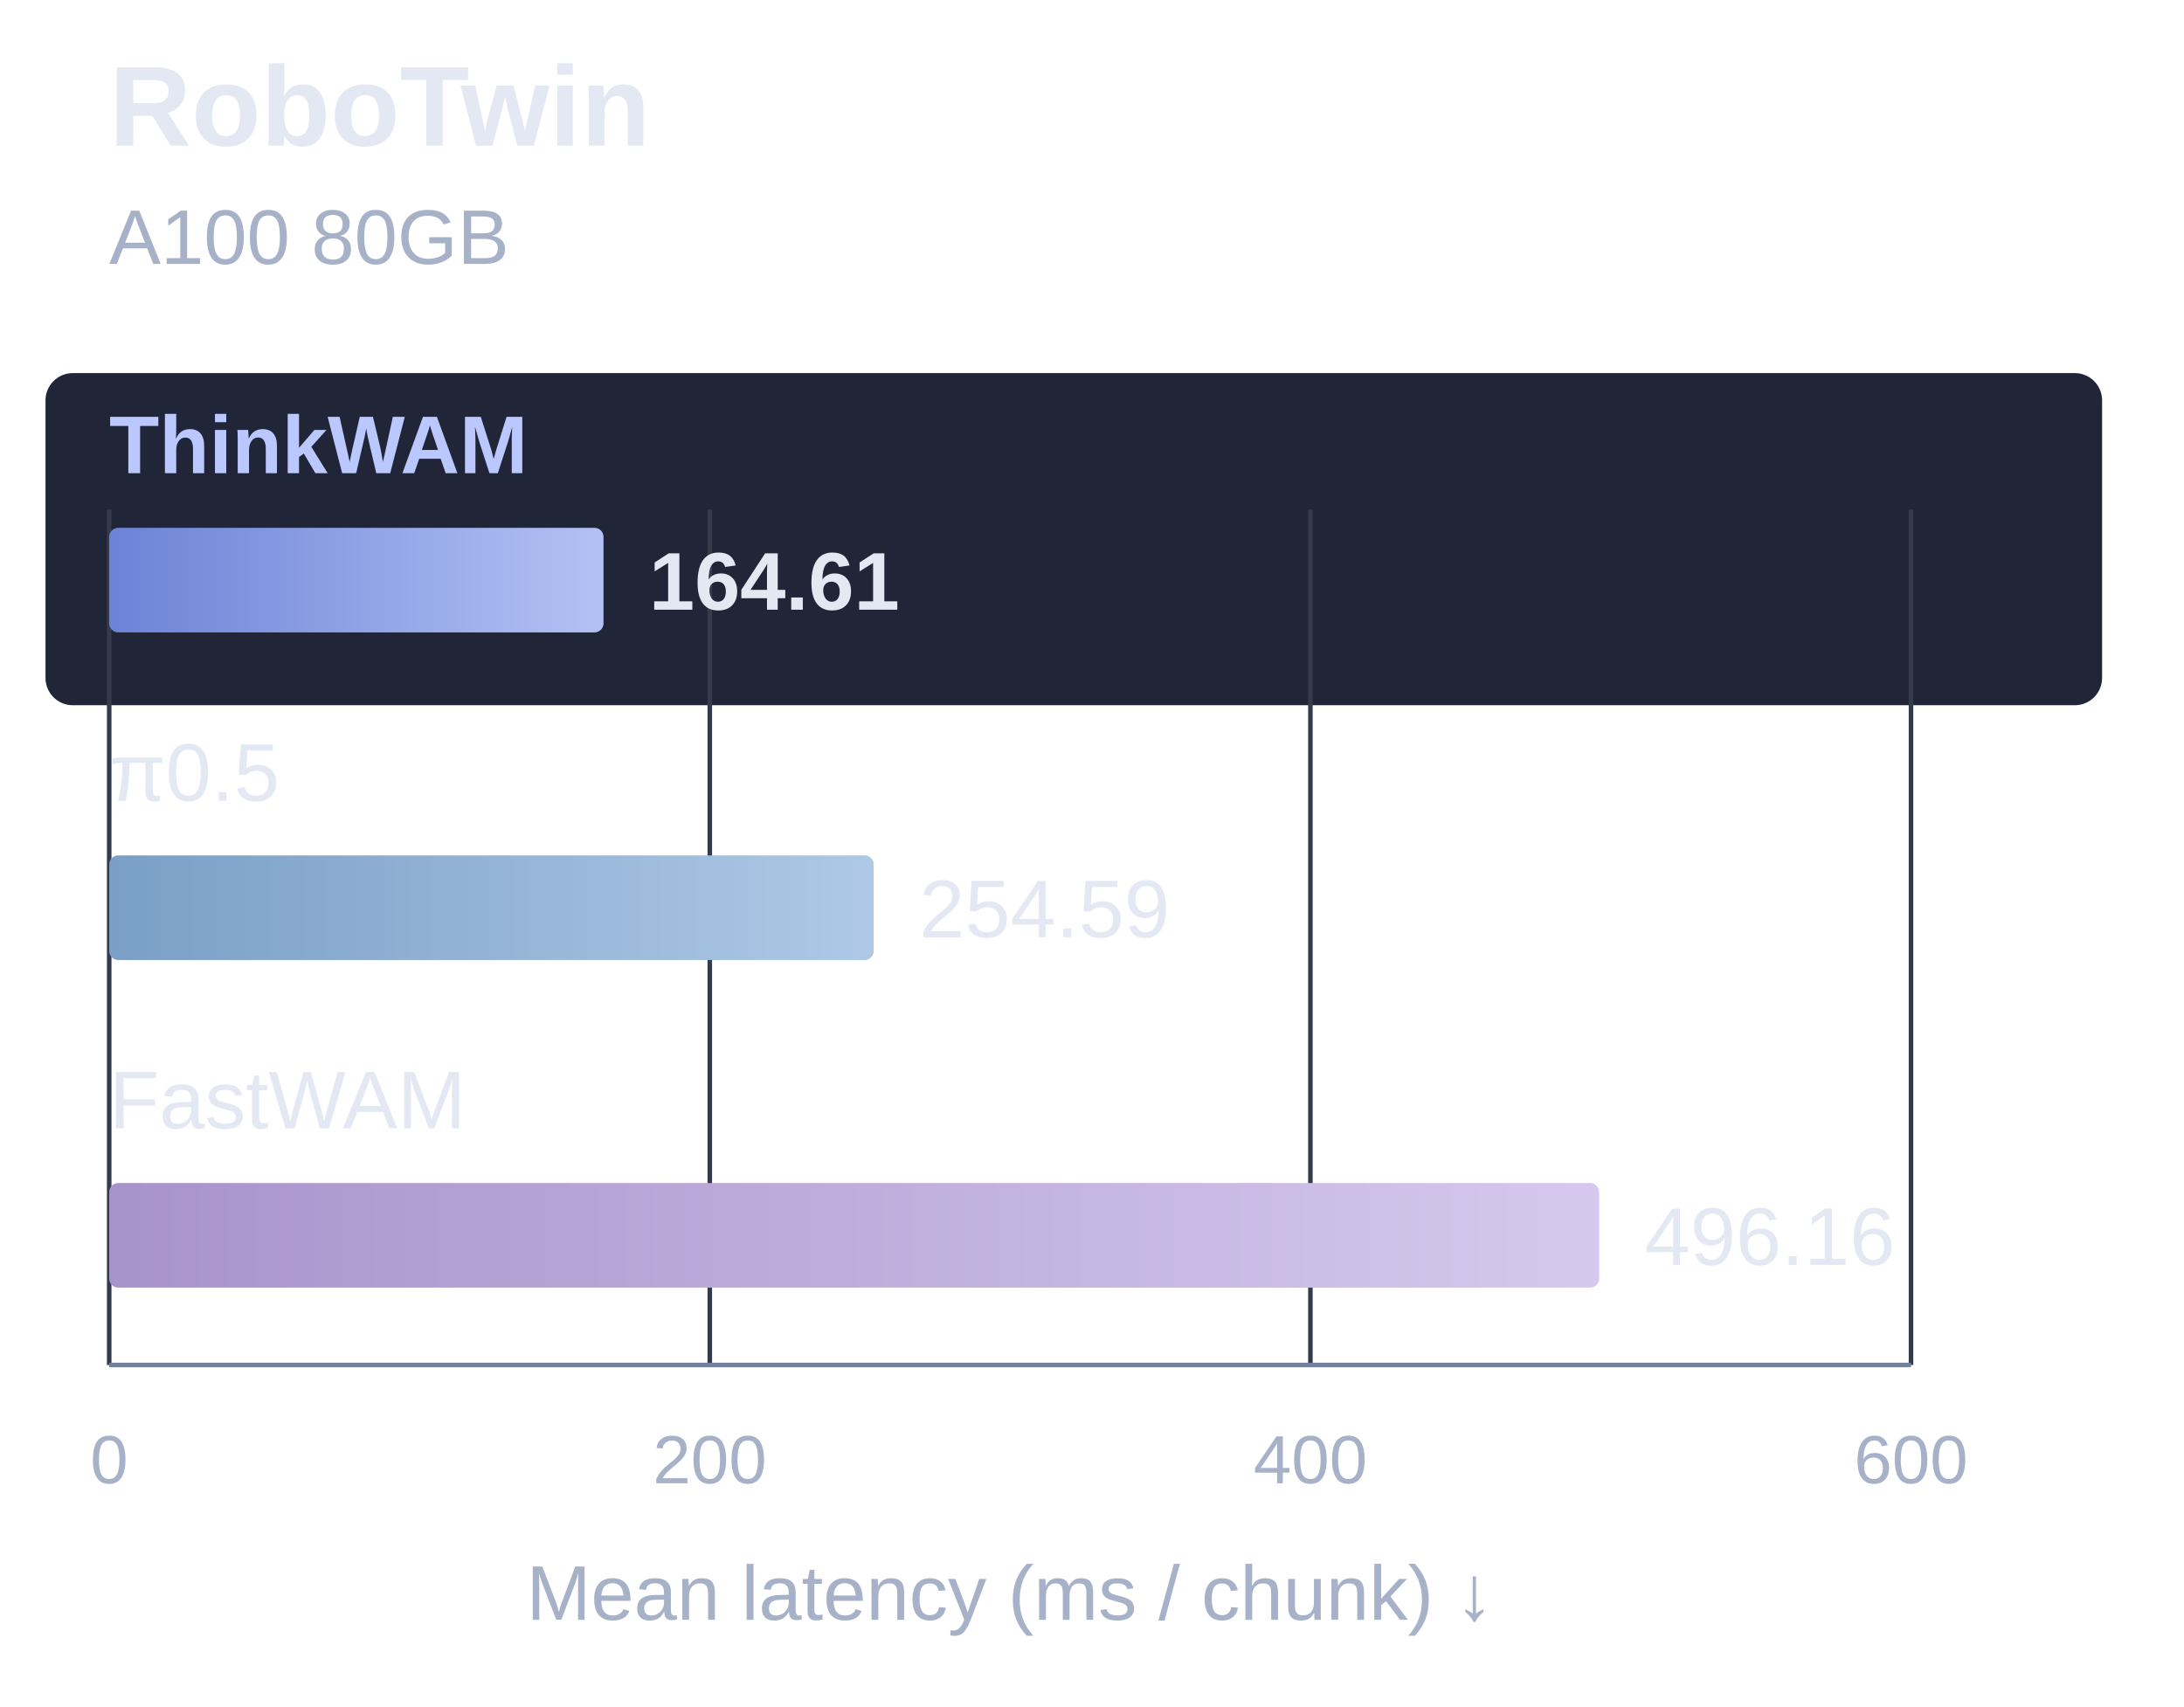
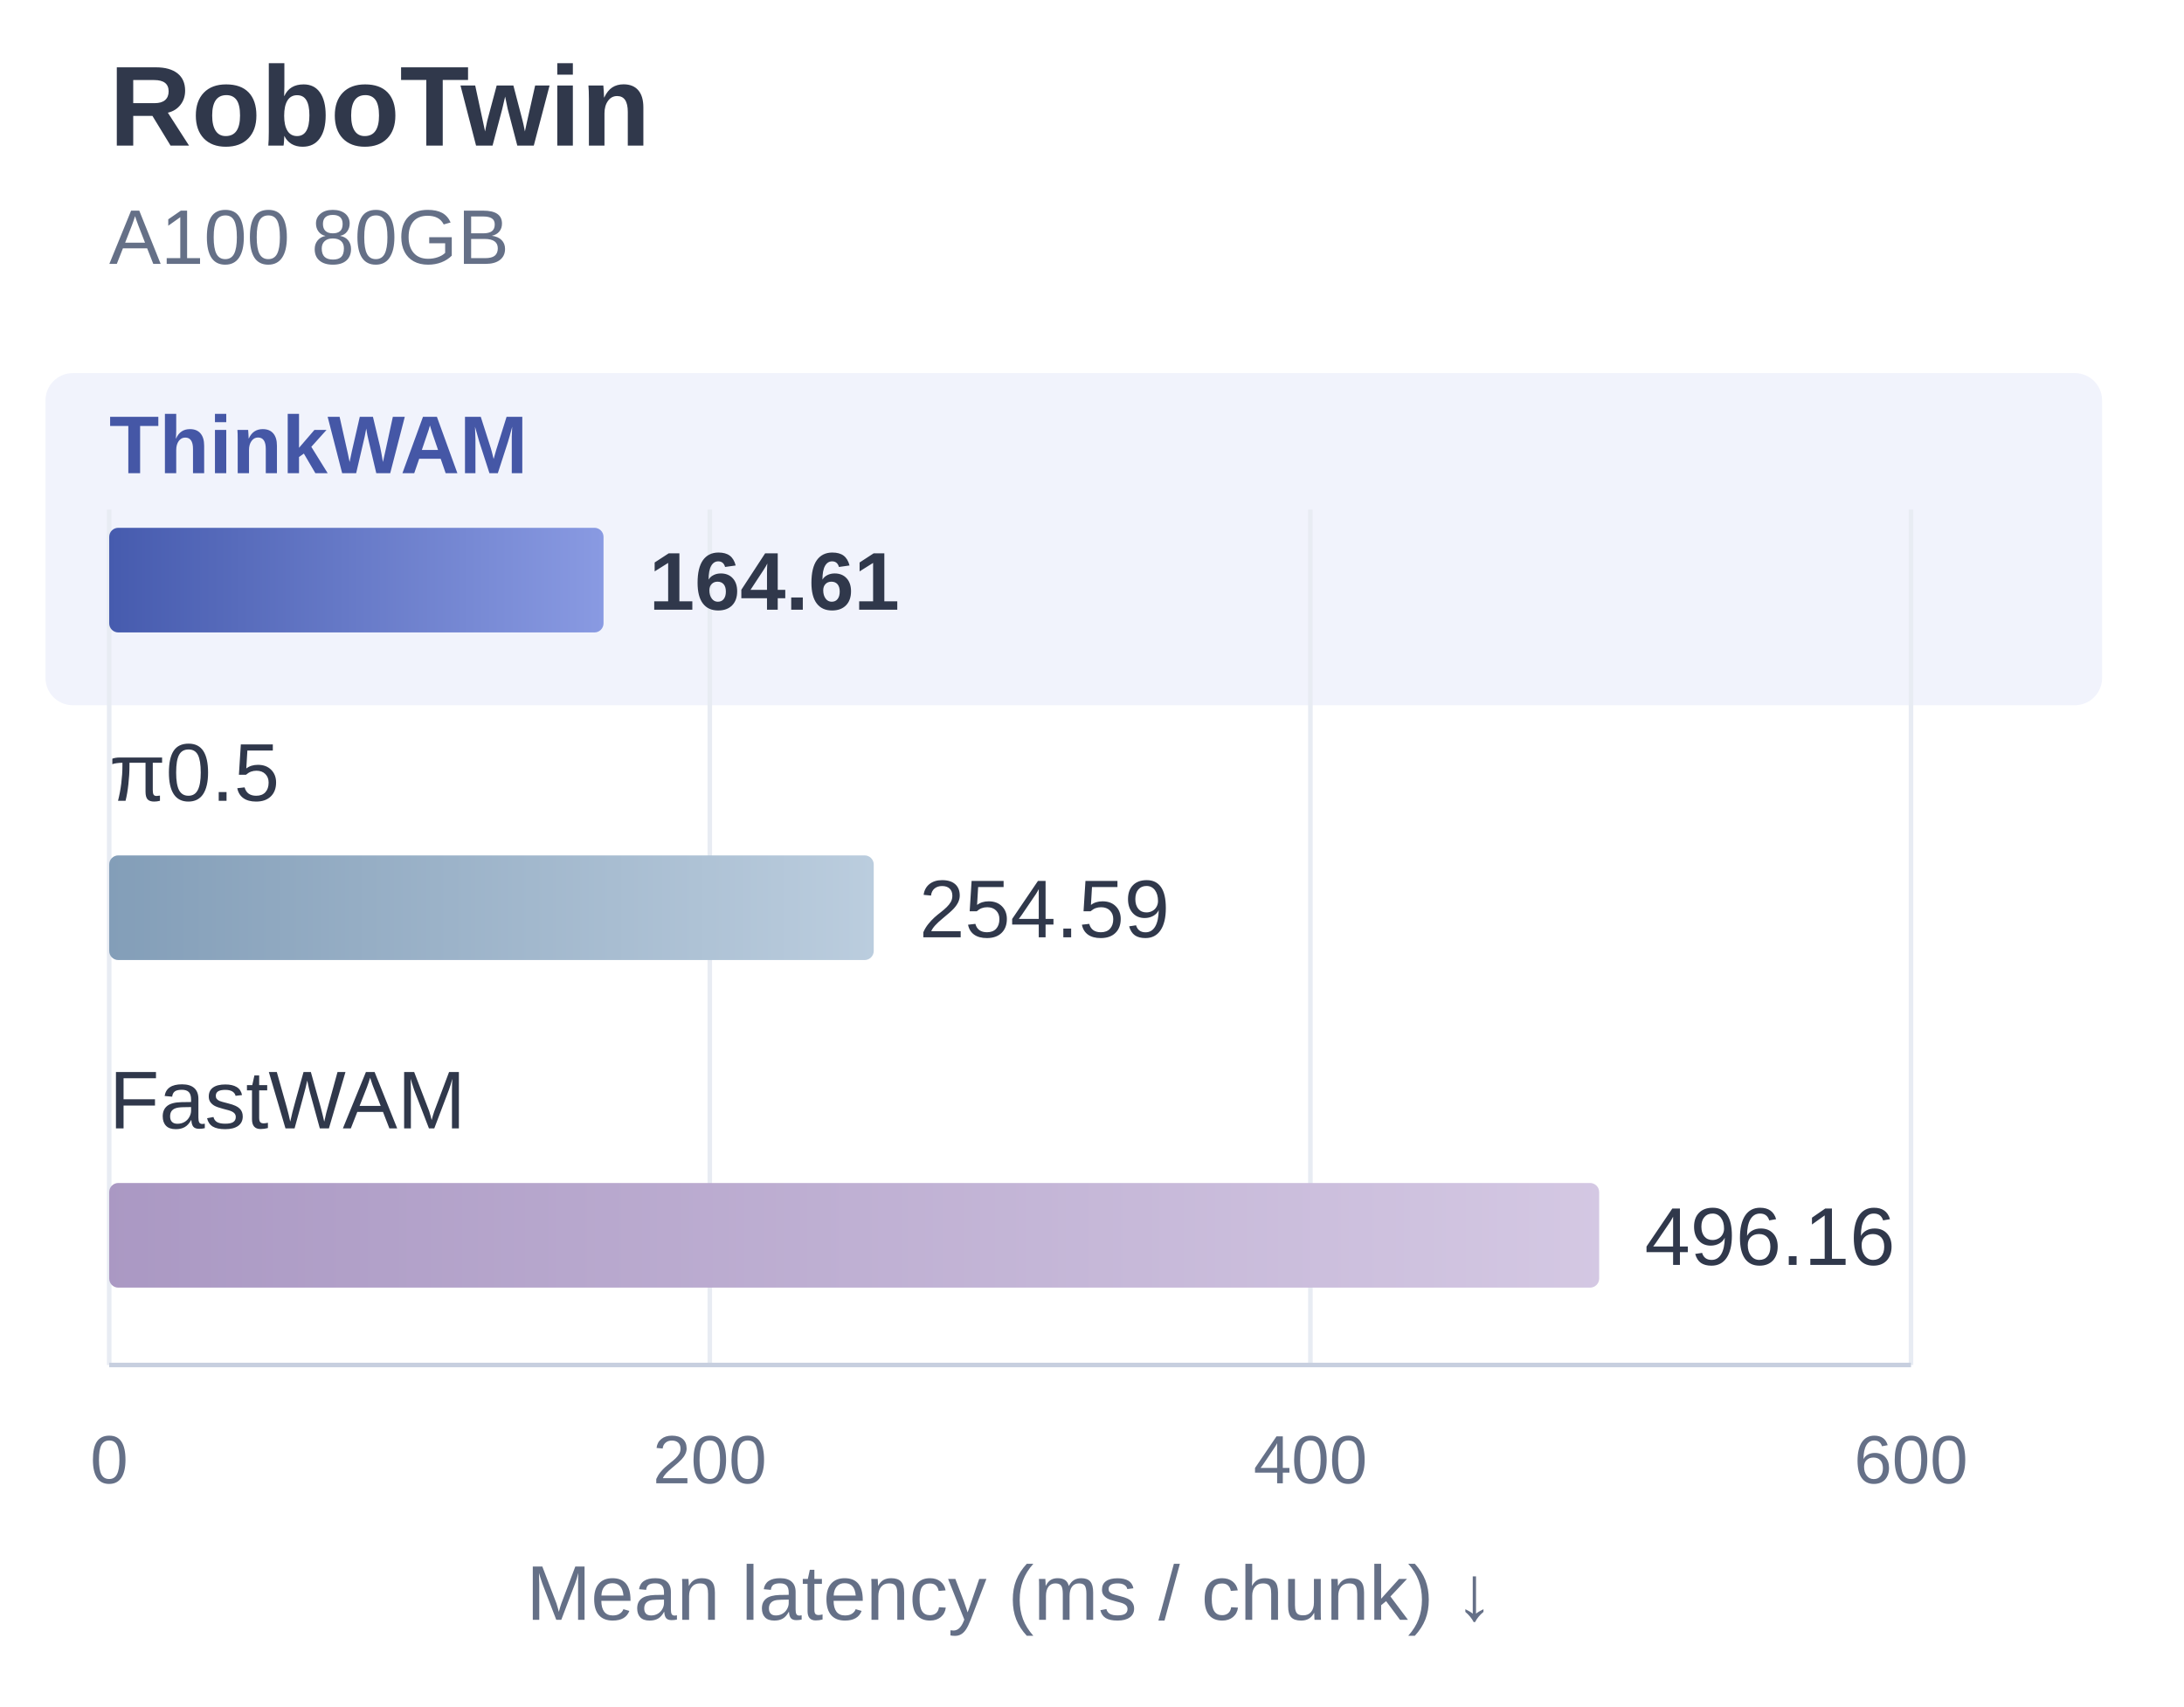
<svg xmlns="http://www.w3.org/2000/svg" width="480" height="375" viewBox="0 0 480 375" role="img" aria-labelledby="chart-title chart-desc">
  <defs>
    <linearGradient id="bar-ours" x1="0" y1="0" x2="1" y2="0">
-       <stop offset="0" stop-color="#6C83D6" />
-       <stop offset="1" stop-color="#B3C1F4" />
+       <stop offset="0" stop-color="#465BAE" />
+       <stop offset="1" stop-color="#899AE2" />
    </linearGradient>
    <linearGradient id="bar-pi" x1="0" y1="0" x2="1" y2="0">
-       <stop offset="0" stop-color="#7A9FC6" />
-       <stop offset="1" stop-color="#AEC8E6" />
+       <stop offset="0" stop-color="#839EB8" />
+       <stop offset="1" stop-color="#BBCDDE" />
    </linearGradient>
    <linearGradient id="bar-fast" x1="0" y1="0" x2="1" y2="0">
-       <stop offset="0" stop-color="#A793CB" />
-       <stop offset="1" stop-color="#D6C8EE" />
+       <stop offset="0" stop-color="#AA98C3" />
+       <stop offset="1" stop-color="#D4C8E3" />
    </linearGradient>
  </defs>
  <style>text{font-family:Arial,Helvetica,sans-serif;font-variant-numeric:tabular-nums}</style>
  <rect width="480" height="375" fill="none" />
-   <text x="24" y="32" font-size="25" font-weight="650" fill="#E3E8F3" text-anchor="start">RoboTwin</text>
-   <text x="24" y="58" font-size="17" font-weight="400" fill="#A7B2C9" text-anchor="start">A100 80GB</text>
-   <rect x="10" y="82" width="452" height="73" rx="6" fill="#202637" />
-   <line x1="24" y1="112" x2="24" y2="300" stroke="#343B4B" stroke-width="1" />
-   <text x="24" y="326" font-size="15" font-weight="400" fill="#A7B2C9" text-anchor="middle">0</text>
-   <line x1="156" y1="112" x2="156" y2="300" stroke="#343B4B" stroke-width="1" />
-   <text x="156" y="326" font-size="15" font-weight="400" fill="#A7B2C9" text-anchor="middle">200</text>
-   <line x1="288" y1="112" x2="288" y2="300" stroke="#343B4B" stroke-width="1" />
-   <text x="288" y="326" font-size="15" font-weight="400" fill="#A7B2C9" text-anchor="middle">400</text>
-   <line x1="420" y1="112" x2="420" y2="300" stroke="#343B4B" stroke-width="1" />
-   <text x="420" y="326" font-size="15" font-weight="400" fill="#A7B2C9" text-anchor="middle">600</text>
-   <text x="24" y="104" font-size="18" font-weight="650" fill="#BBC8FF" text-anchor="start">ThinkWAM</text>
+   <text x="24" y="32" font-size="25" font-weight="650" fill="#30384B" text-anchor="start">RoboTwin</text>
+   <text x="24" y="58" font-size="17" font-weight="400" fill="#657087" text-anchor="start">A100 80GB</text>
+   <rect x="10" y="82" width="452" height="73" rx="6" fill="#F1F3FC" />
+   <line x1="24" y1="112" x2="24" y2="300" stroke="#E8ECF3" stroke-width="1" />
+   <text x="24" y="326" font-size="15" font-weight="400" fill="#657087" text-anchor="middle">0</text>
+   <line x1="156" y1="112" x2="156" y2="300" stroke="#E8ECF3" stroke-width="1" />
+   <text x="156" y="326" font-size="15" font-weight="400" fill="#657087" text-anchor="middle">200</text>
+   <line x1="288" y1="112" x2="288" y2="300" stroke="#E8ECF3" stroke-width="1" />
+   <text x="288" y="326" font-size="15" font-weight="400" fill="#657087" text-anchor="middle">400</text>
+   <line x1="420" y1="112" x2="420" y2="300" stroke="#E8ECF3" stroke-width="1" />
+   <text x="420" y="326" font-size="15" font-weight="400" fill="#657087" text-anchor="middle">600</text>
+   <text x="24" y="104" font-size="18" font-weight="650" fill="#4557A6" text-anchor="start">ThinkWAM</text>
  <rect data-method="ThinkWAM" data-value="164.61" x="24" y="116" width="108.643" height="23" rx="2" fill="url(#bar-ours)" />
-   <text x="142.643" y="134" font-size="18" font-weight="650" fill="#E3E8F3" text-anchor="start">164.61</text>
-   <text x="24" y="176" font-size="18" font-weight="400" fill="#E3E8F3" text-anchor="start">π0.5</text>
+   <text x="142.643" y="134" font-size="18" font-weight="650" fill="#30384B" text-anchor="start">164.61</text>
+   <text x="24" y="176" font-size="18" font-weight="400" fill="#30384B" text-anchor="start">π0.5</text>
  <rect data-method="π0.5" data-value="254.59" x="24" y="188" width="168.029" height="23" rx="2" fill="url(#bar-pi)" />
-   <text x="202.029" y="206" font-size="18" font-weight="400" fill="#E3E8F3" text-anchor="start">254.59</text>
-   <text x="24" y="248" font-size="18" font-weight="400" fill="#E3E8F3" text-anchor="start">FastWAM</text>
+   <text x="202.029" y="206" font-size="18" font-weight="400" fill="#30384B" text-anchor="start">254.59</text>
+   <text x="24" y="248" font-size="18" font-weight="400" fill="#30384B" text-anchor="start">FastWAM</text>
  <rect data-method="FastWAM" data-value="496.16" x="24" y="260" width="327.466" height="23" rx="2" fill="url(#bar-fast)" />
-   <text x="361.466" y="278" font-size="18" font-weight="400" fill="#E3E8F3" text-anchor="start">496.16</text>
-   <line x1="24" y1="300" x2="420" y2="300" stroke="#72809B" stroke-width="1" />
-   <text x="222" y="356" font-size="17" font-weight="400" fill="#A7B2C9" text-anchor="middle">Mean latency (ms / chunk) ↓</text>
+   <text x="361.466" y="278" font-size="18" font-weight="400" fill="#30384B" text-anchor="start">496.16</text>
+   <line x1="24" y1="300" x2="420" y2="300" stroke="#C7CFDF" stroke-width="1" />
+   <text x="222" y="356" font-size="17" font-weight="400" fill="#657087" text-anchor="middle">Mean latency (ms / chunk) ↓</text>
</svg>
